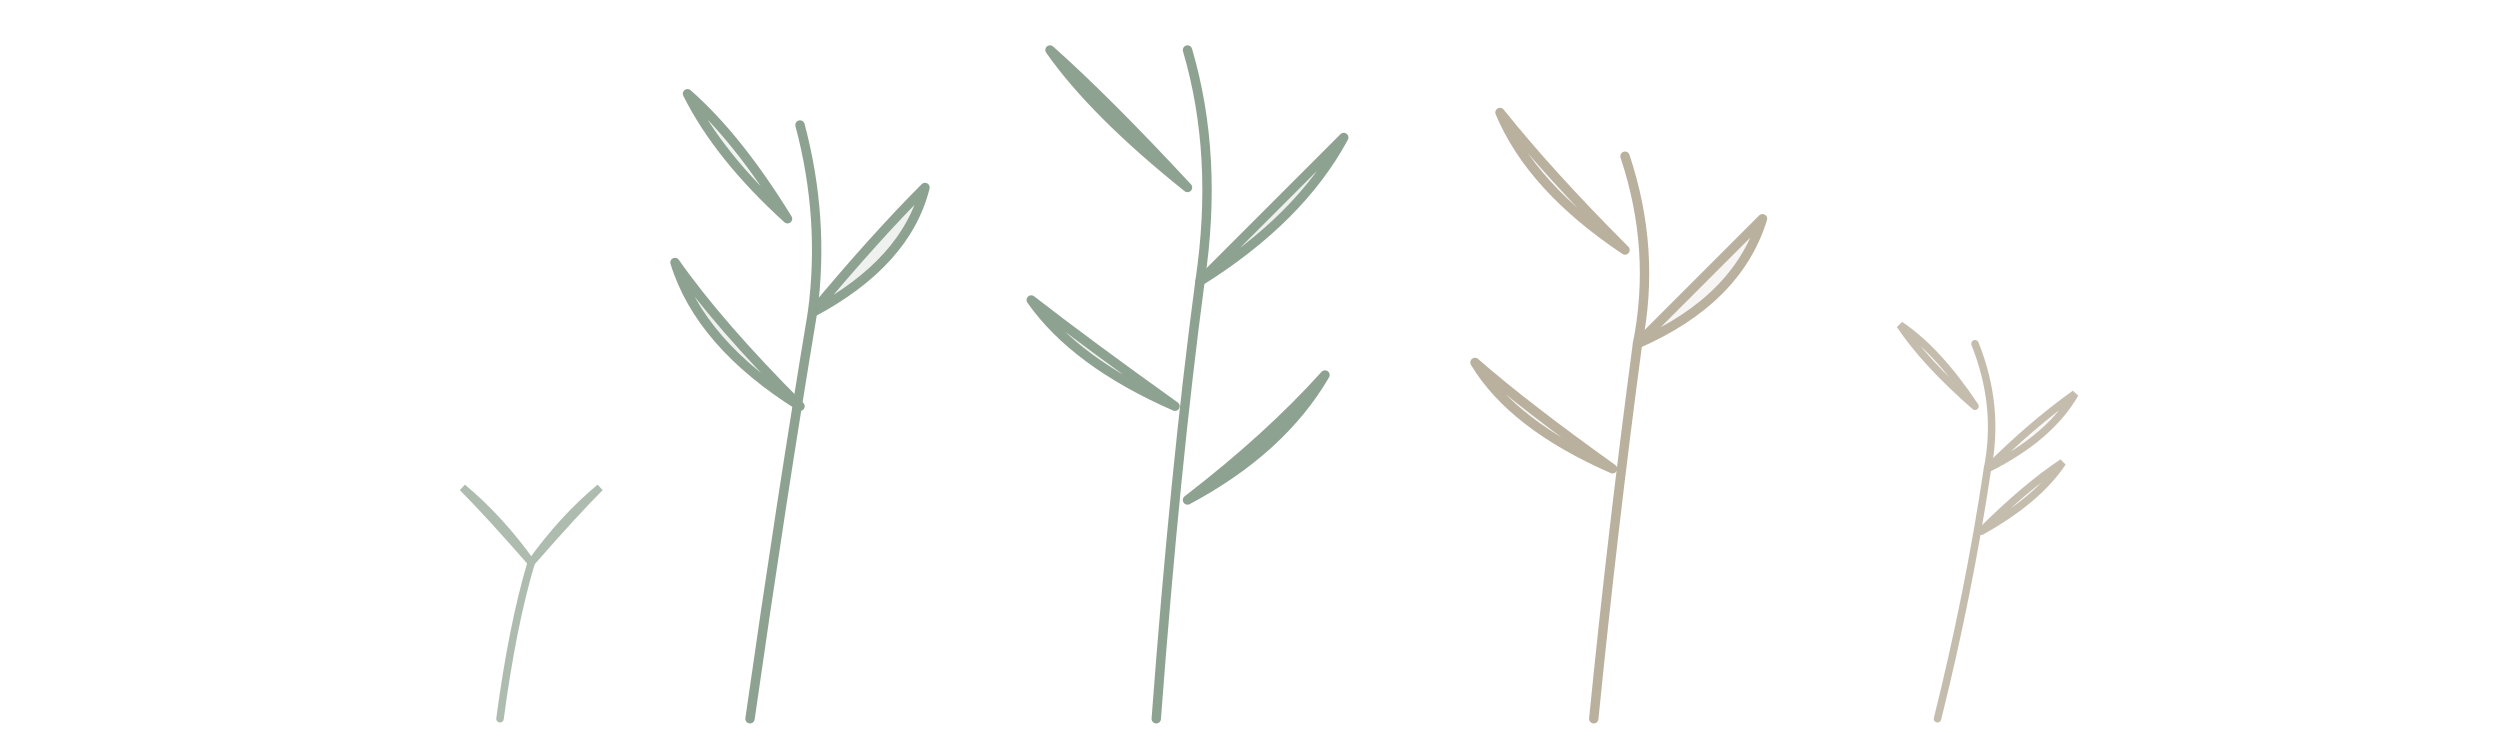
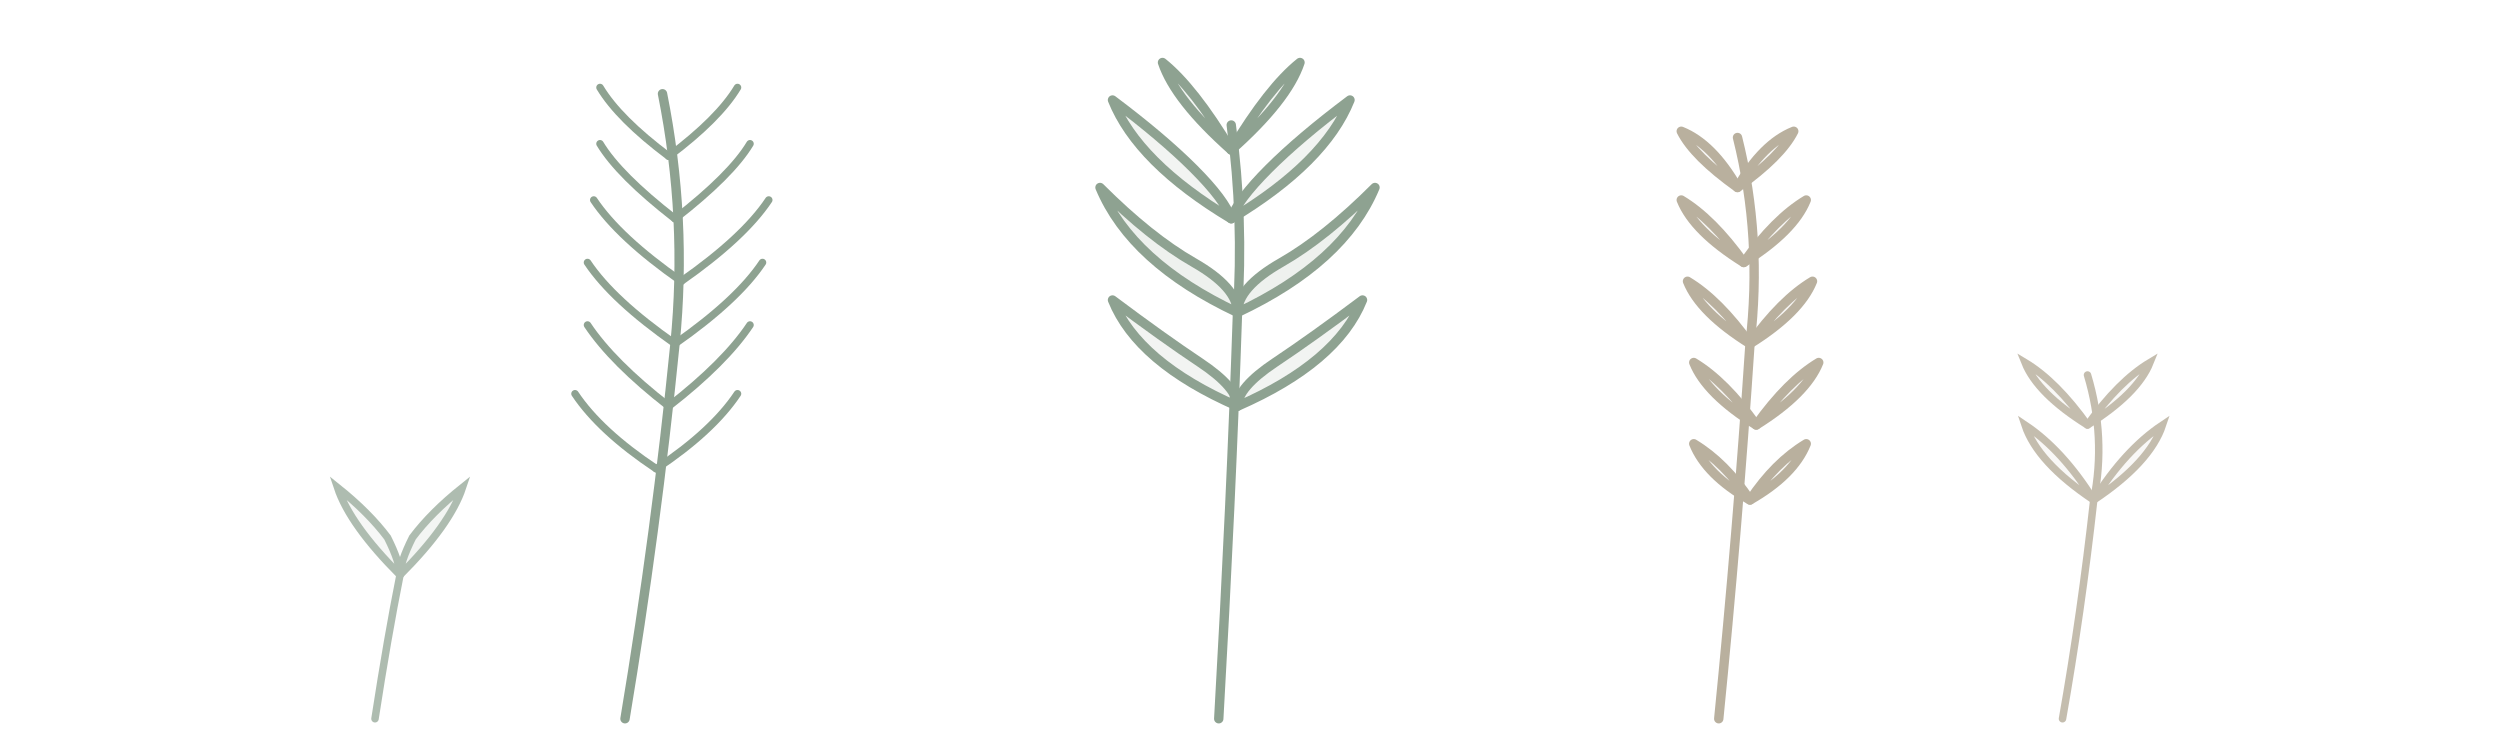
<svg xmlns="http://www.w3.org/2000/svg" viewBox="0 0 400 120" width="400" height="120">
  <g fill="none" stroke="#5E7A62" stroke-width="1.5" stroke-linecap="round" stroke-linejoin="round" opacity="0.7">
-     <path d="M120 115 Q125 80, 130 50 Q132 35, 128 20" />
-     <path d="M130 50 Q145 42, 148 30 Q140 38, 130 50" fill="#5E7A62" fill-opacity="0.15" />
-     <path d="M128 65 Q112 55, 108 42 Q115 52, 128 65" fill="#5E7A62" fill-opacity="0.15" />
-     <path d="M126 35 Q115 25, 110 15 Q118 22, 126 35" fill="#5E7A62" fill-opacity="0.12" />
+     <path d="M100 115 Q105 85, 108 55 Q110 35, 106 15" />
+     <path d="M108 55 Q118 48, 122 42" stroke-width="1.2" />
+     <path d="M108 55 Q98 48, 94 42" stroke-width="1.2" />
+     <path d="M109 45 Q119 38, 123 32" stroke-width="1.2" />
+     <path d="M109 45 Q99 38, 95 32" stroke-width="1.2" />
+     <path d="M108 35 Q117 28, 120 23" stroke-width="1.2" />
+     <path d="M108 35 Q99 28, 96 23" stroke-width="1.2" />
+     <path d="M107 25 Q115 19, 118 14" stroke-width="1.2" />
+     <path d="M107 25 Q99 19, 96 14" stroke-width="1.2" />
+     <path d="M107 65 Q116 58, 120 52" stroke-width="1.2" />
+     <path d="M107 65 Q98 58, 94 52" stroke-width="1.2" />
+     <path d="M105 75 Q114 69, 118 63" stroke-width="1.2" />
+     <path d="M105 75 Q96 69, 92 63" stroke-width="1.2" />
  </g>
  <g fill="none" stroke="#5E7A62" stroke-width="1.5" stroke-linecap="round" stroke-linejoin="round" opacity="0.7">
-     <path d="M185 115 Q188 75, 192 45 Q195 25, 190 8" />
-     <path d="M192 45 Q208 35, 215 22 Q205 32, 192 45" fill="#5E7A62" fill-opacity="0.15" />
-     <path d="M190 30 Q175 18, 168 8 Q177 16, 190 30" fill="#5E7A62" fill-opacity="0.12" />
-     <path d="M188 65 Q172 58, 165 48 Q174 55, 188 65" fill="#5E7A62" fill-opacity="0.15" />
-     <path d="M190 80 Q205 72, 212 60 Q203 70, 190 80" fill="#5E7A62" fill-opacity="0.1" />
+     <path d="M195 115 Q197 80, 198 50 Q199 35, 197 20" />
+     <path d="M198 50 Q215 42, 220 30 Q212 38, 205 42 Q198 46, 198 50" fill="#5E7A62" fill-opacity="0.15" />
+     <path d="M198 50 Q181 42, 176 30 Q184 38, 191 42 Q198 46, 198 50" fill="#5E7A62" fill-opacity="0.15" />
+     <path d="M197 35 Q212 26, 216 16 Q208 22, 203 27 Q198 32, 197 35" fill="#5E7A62" fill-opacity="0.12" />
+     <path d="M197 35 Q182 26, 178 16 Q186 22, 191 27 Q196 32, 197 35" fill="#5E7A62" fill-opacity="0.12" />
+     <path d="M198 65 Q214 58, 218 48 Q210 54, 204 58 Q198 62, 198 65" fill="#5E7A62" fill-opacity="0.12" />
+     <path d="M198 65 Q182 58, 178 48 Q186 54, 192 58 Q198 62, 198 65" fill="#5E7A62" fill-opacity="0.12" />
+     <path d="M197 24 Q206 16, 208 10 Q203 14, 197 24" fill="#5E7A62" fill-opacity="0.1" />
+     <path d="M197 24 Q188 16, 186 10 Q191 14, 197 24" fill="#5E7A62" fill-opacity="0.1" />
  </g>
  <g fill="none" stroke="#8A7B5E" stroke-width="1.5" stroke-linecap="round" stroke-linejoin="round" opacity="0.6">
-     <path d="M255 115 Q258 85, 262 55 Q265 40, 260 25" />
-     <path d="M262 55 Q278 48, 282 35 Q272 45, 262 55" fill="#8A7B5E" fill-opacity="0.12" />
-     <path d="M260 40 Q245 30, 240 18 Q248 28, 260 40" fill="#8A7B5E" fill-opacity="0.1" />
-     <path d="M258 75 Q242 68, 236 58 Q244 65, 258 75" fill="#8A7B5E" fill-opacity="0.12" />
+     <path d="M275 115 Q278 85, 280 55 Q282 38, 278 22" />
+     <path d="M280 55 Q288 50, 290 45 Q285 48, 280 55" fill="#8A7B5E" fill-opacity="0.12" />
+     <path d="M280 55 Q272 50, 270 45 Q275 48, 280 55" fill="#8A7B5E" fill-opacity="0.12" />
+     <path d="M279 42 Q287 37, 289 32 Q284 35, 279 42" fill="#8A7B5E" fill-opacity="0.1" />
+     <path d="M279 42 Q271 37, 269 32 Q274 35, 279 42" fill="#8A7B5E" fill-opacity="0.1" />
+     <path d="M278 30 Q285 25, 287 21 Q282 23, 278 30" fill="#8A7B5E" fill-opacity="0.1" />
+     <path d="M278 30 Q271 25, 269 21 Q274 23, 278 30" fill="#8A7B5E" fill-opacity="0.1" />
+     <path d="M281 68 Q289 63, 291 58 Q286 61, 281 68" fill="#8A7B5E" fill-opacity="0.12" />
+     <path d="M281 68 Q273 63, 271 58 Q276 61, 281 68" fill="#8A7B5E" fill-opacity="0.12" />
+     <path d="M280 80 Q287 76, 289 71 Q284 74, 280 80" fill="#8A7B5E" fill-opacity="0.1" />
+     <path d="M280 80 Q273 76, 271 71 Q276 74, 280 80" fill="#8A7B5E" fill-opacity="0.1" />
  </g>
  <g fill="none" stroke="#5E7A62" stroke-width="1.2" stroke-linecap="round" opacity="0.5">
-     <path d="M80 115 Q82 100, 85 90" />
-     <path d="M85 90 Q92 82, 96 78 Q90 83, 85 90" fill="#5E7A62" fill-opacity="0.15" />
-     <path d="M85 90 Q78 82, 74 78 Q80 83, 85 90" fill="#5E7A62" fill-opacity="0.12" />
+     <path d="M60 115 Q62 102, 64 92" />
+     <path d="M64 92 Q72 84, 74 78 Q69 82, 66 86 Q64 90, 64 92" fill="#5E7A62" fill-opacity="0.15" />
+     <path d="M64 92 Q56 84, 54 78 Q59 82, 62 86 Q64 90, 64 92" fill="#5E7A62" fill-opacity="0.12" />
  </g>
  <g fill="none" stroke="#8A7B5E" stroke-width="1.2" stroke-linecap="round" opacity="0.5">
-     <path d="M310 115 Q315 95, 318 75 Q320 65, 316 55" />
-     <path d="M318 75 Q328 70, 332 63 Q325 68, 318 75" fill="#8A7B5E" fill-opacity="0.1" />
-     <path d="M316 65 Q308 58, 304 52 Q310 56, 316 65" fill="#8A7B5E" fill-opacity="0.1" />
-     <path d="M317 85 Q326 80, 330 74 Q324 78, 317 85" fill="#8A7B5E" fill-opacity="0.1" />
+     <path d="M330 115 Q333 98, 335 80 Q337 70, 334 60" />
+     <path d="M335 80 Q344 74, 346 68 Q340 72, 335 80" fill="#8A7B5E" fill-opacity="0.1" />
+     <path d="M335 80 Q326 74, 324 68 Q330 72, 335 80" fill="#8A7B5E" fill-opacity="0.1" />
+     <path d="M334 68 Q342 63, 344 58 Q339 61, 334 68" fill="#8A7B5E" fill-opacity="0.1" />
+     <path d="M334 68 Q326 63, 324 58 Q329 61, 334 68" fill="#8A7B5E" fill-opacity="0.1" />
  </g>
</svg>
